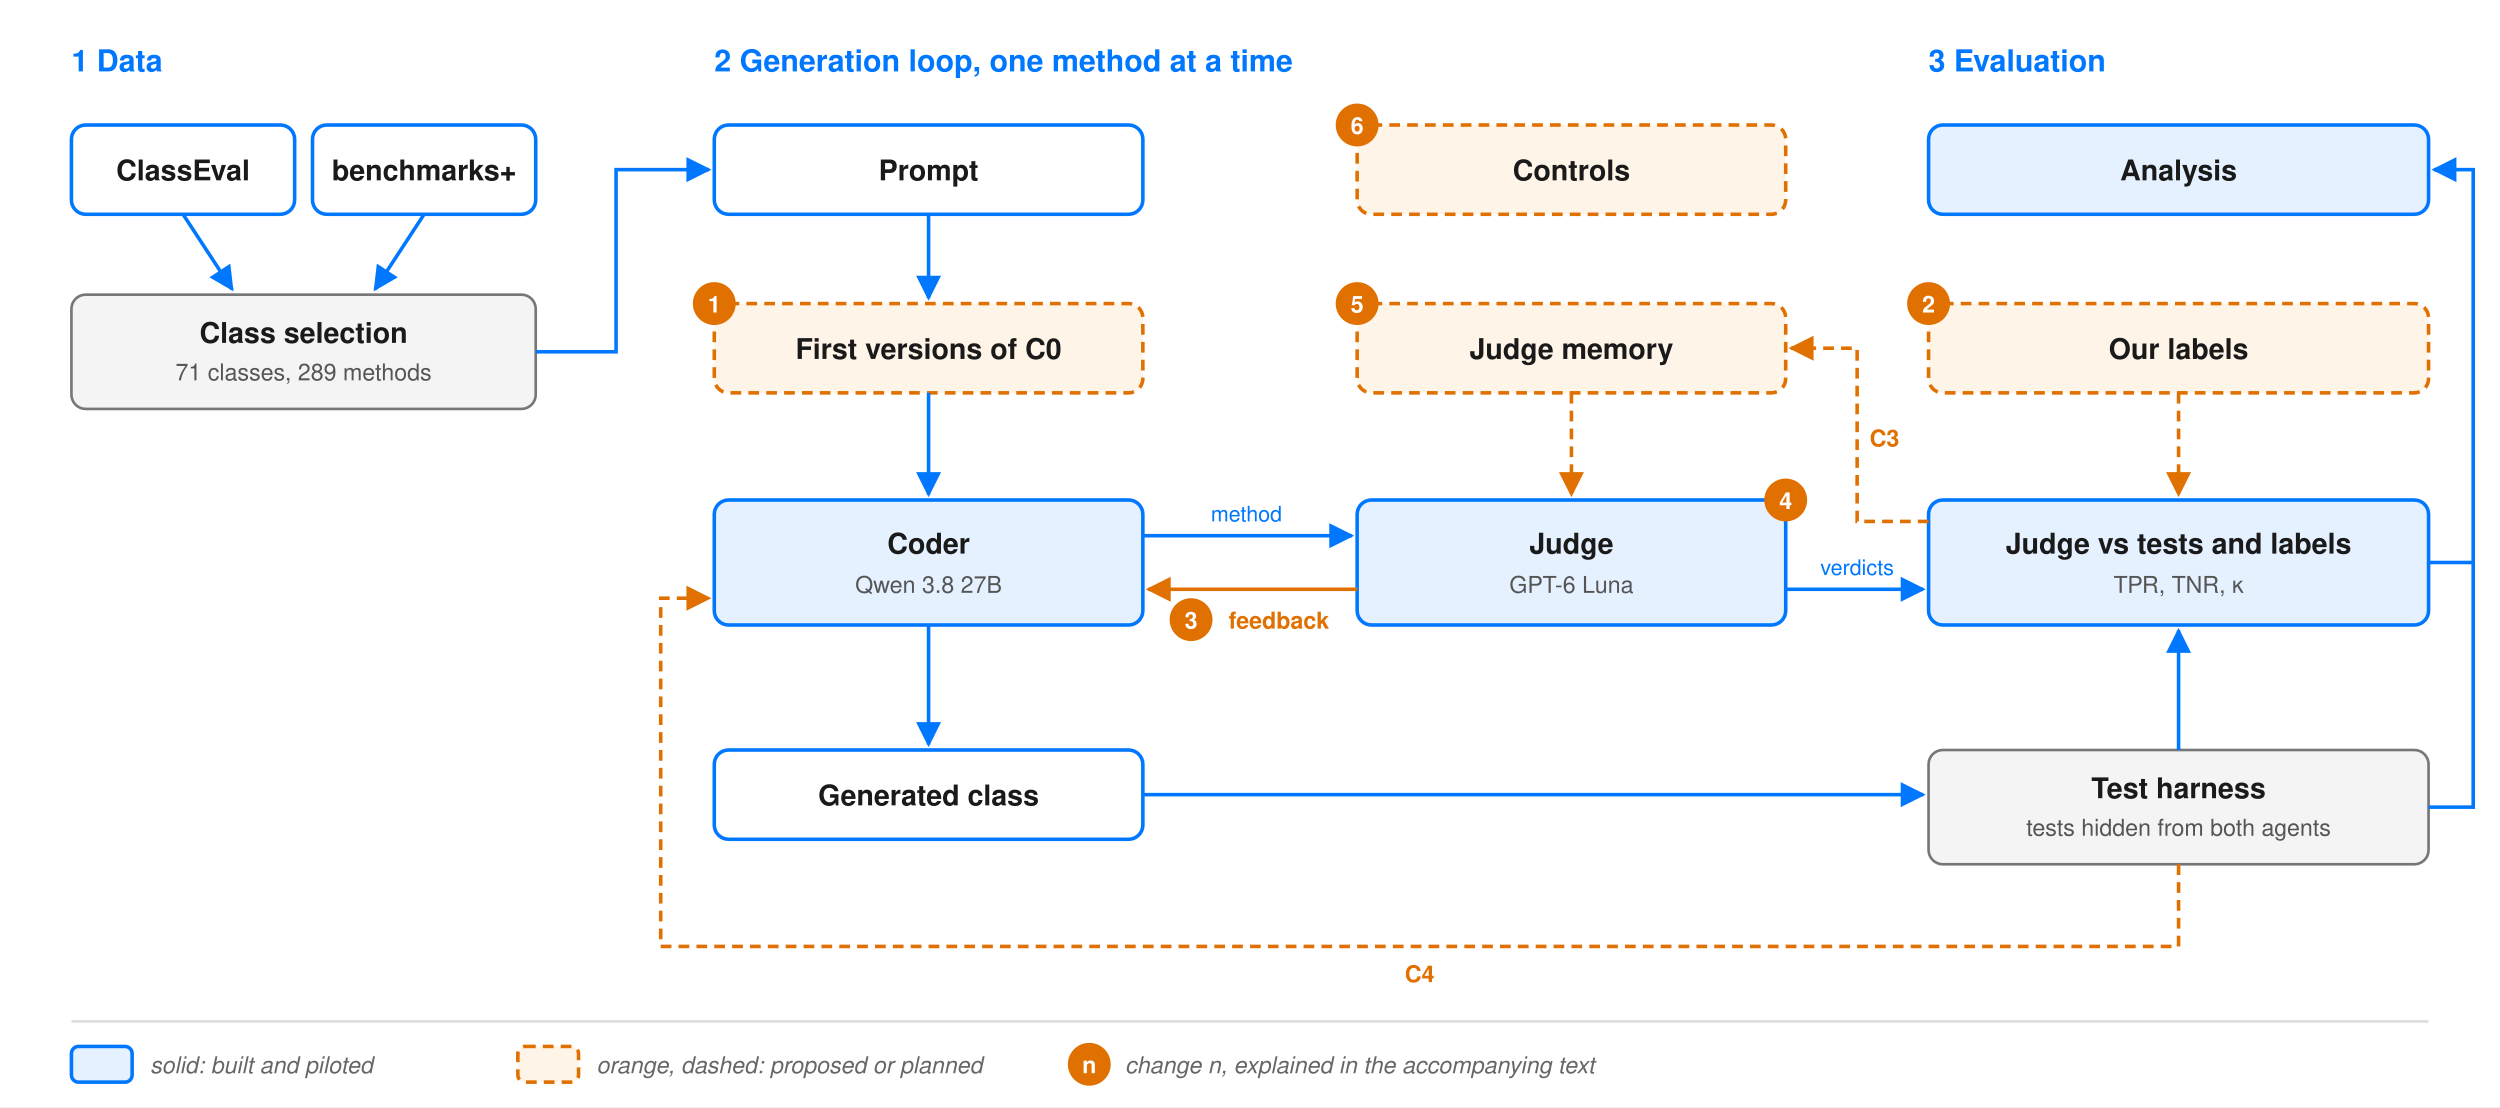
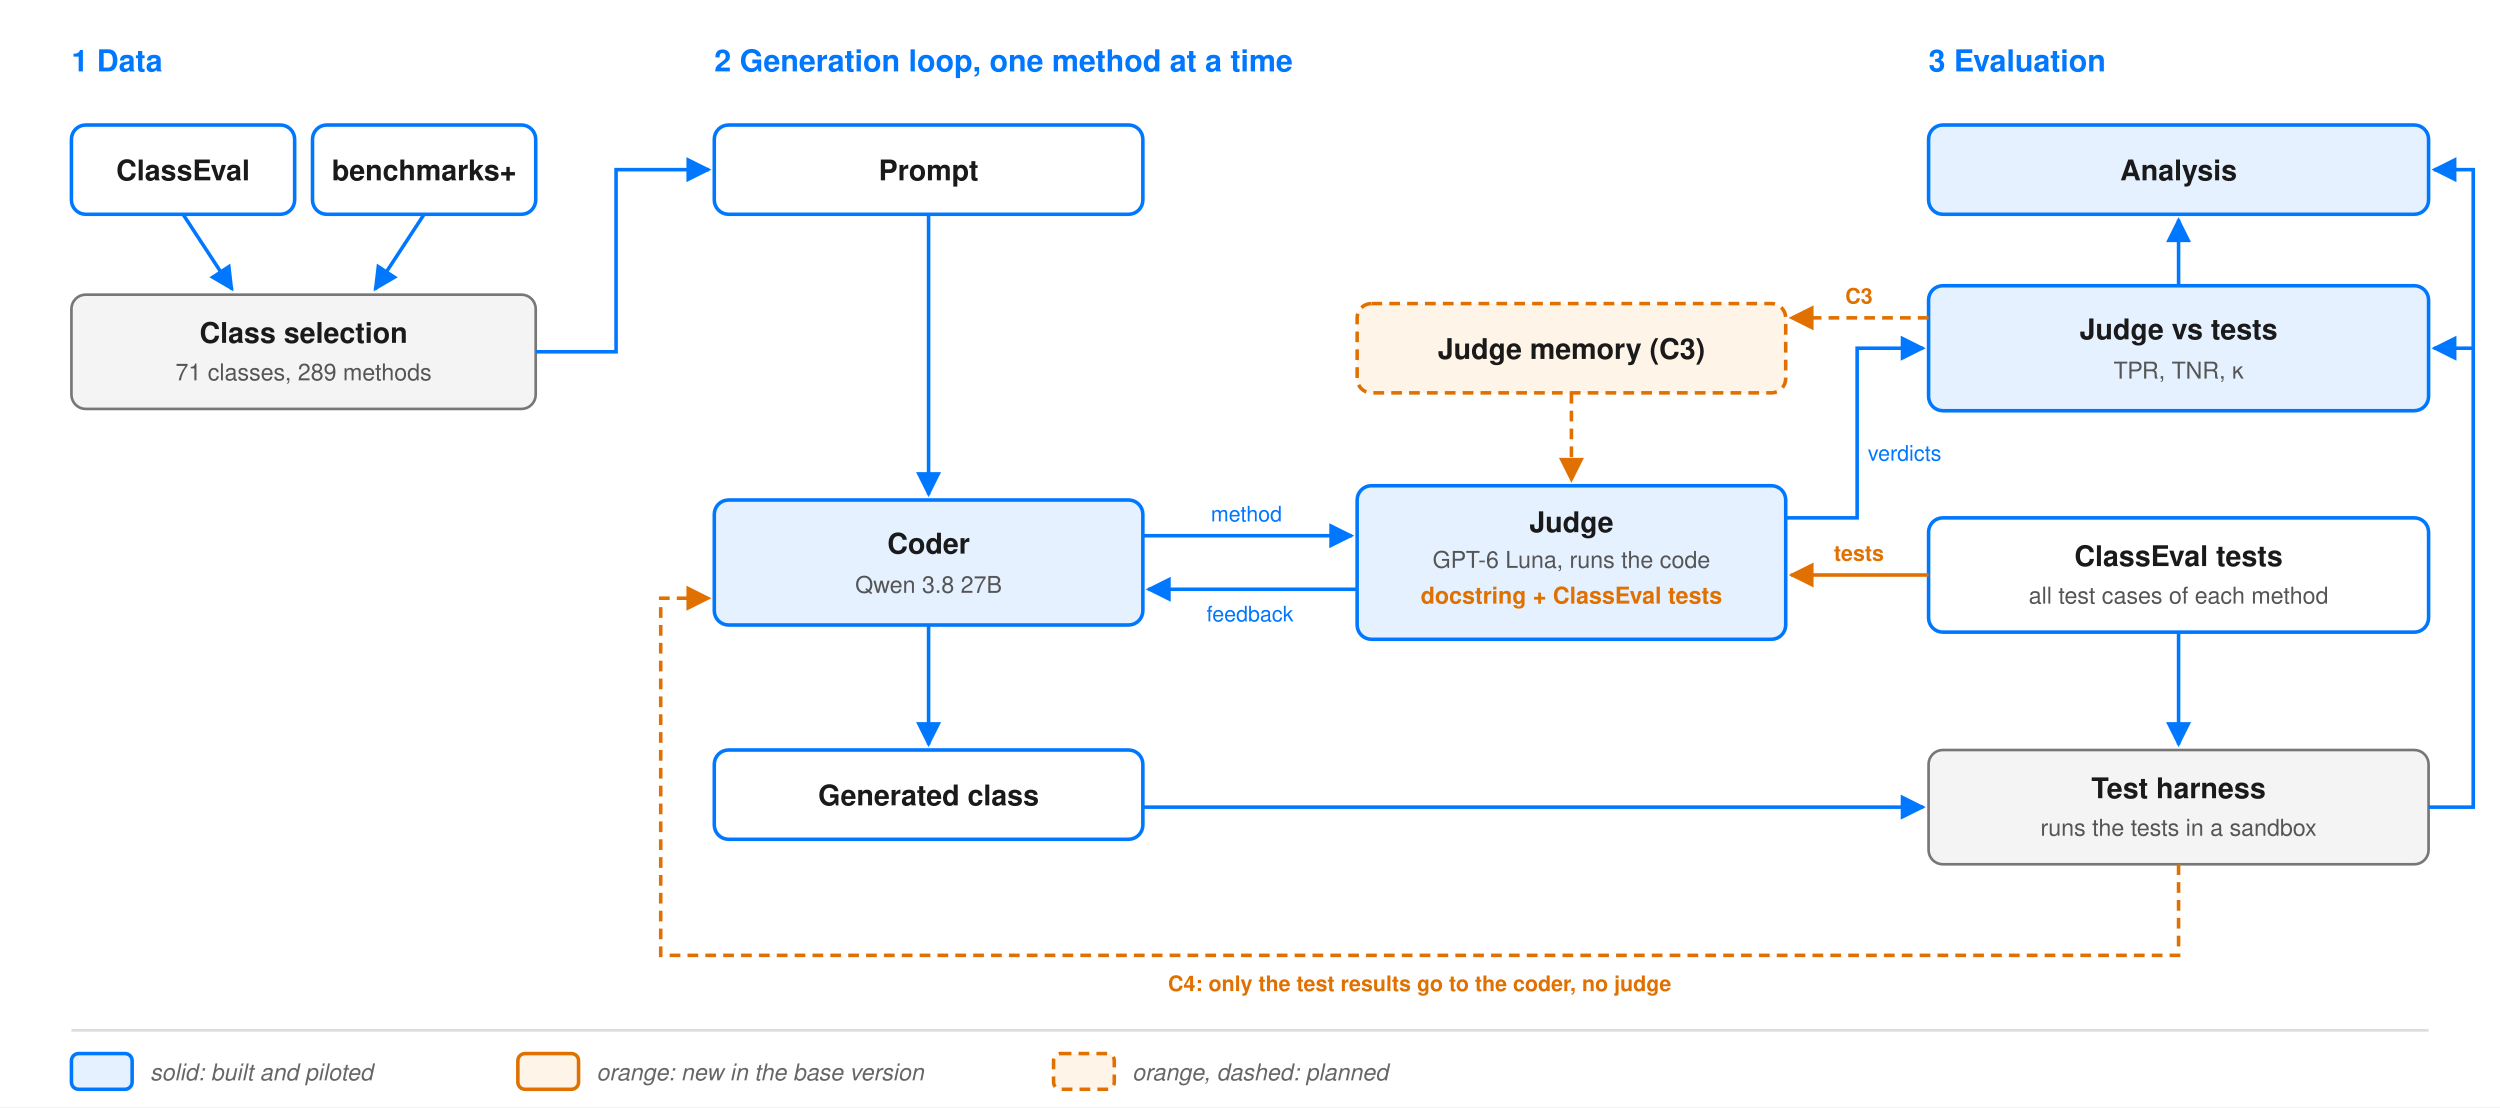
<svg xmlns="http://www.w3.org/2000/svg" viewBox="0 0 1400 620" width="1400" height="620" font-family="Helvetica, Arial, sans-serif">
  <defs>
    <marker id="ab" viewBox="0 0 10 10" refX="9" refY="5" markerWidth="7" markerHeight="7" orient="auto-start-reverse">
      <path d="M0,0 L10,5 L0,10 z" fill="#0077FF" />
    </marker>
    <marker id="ao" viewBox="0 0 10 10" refX="9" refY="5" markerWidth="7" markerHeight="7" orient="auto-start-reverse">
      <path d="M0,0 L10,5 L0,10 z" fill="#E07000" />
    </marker>
    <style>
      .box { fill: #E5F1FF; stroke: #0077FF; stroke-width: 2; }
      .data { fill: #FFFFFF; stroke: #0077FF; stroke-width: 2; }
      .script { fill: #F4F4F4; stroke: #777777; stroke-width: 1.5; }
      .memo { fill: #FFF4E8; stroke: #E07000; stroke-width: 2; stroke-dasharray: 6 4; }
+       .new { fill: #FFF4E8; stroke: #E07000; stroke-width: 2; }
      .t { font-size: 16px; font-weight: bold; fill: #1A1A1A; }
      .s { font-size: 13px; fill: #555555; }
+       .so { font-size: 13px; font-weight: bold; fill: #E07000; }
      .i { font-size: 13px; fill: #666666; font-style: italic; }
      .h { font-size: 17px; font-weight: bold; fill: #0077FF; }
      .lab { font-size: 12px; fill: #0077FF; }
-       .labo { font-size: 13px; fill: #E07000; font-weight: bold; }
-       .num { font-size: 13px; font-weight: bold; fill: #FFFFFF; }
+       .labo { font-size: 12px; fill: #E07000; font-weight: bold; }
      .ab { stroke: #0077FF; stroke-width: 2; fill: none; marker-end: url(#ab); }
      .bl { stroke: #0077FF; stroke-width: 2; fill: none; }
      .ao { stroke: #E07000; stroke-width: 2; fill: none; marker-end: url(#ao); }
      .aod { stroke: #E07000; stroke-width: 2; fill: none; stroke-dasharray: 6 4; marker-end: url(#ao); }
    </style>
  </defs>
  <rect x="0" y="0" width="1400" height="620" fill="#FFFFFF" />
  <text class="h" x="40" y="40">1  Data</text>
  <text class="h" x="400" y="40">2  Generation loop, one method at a time</text>
  <text class="h" x="1080" y="40">3  Evaluation</text>
  <rect class="data" x="40" y="70" width="125" height="50" rx="8" />
  <text class="t" x="102.5" y="101" text-anchor="middle">ClassEval</text>
  <rect class="data" x="175" y="70" width="125" height="50" rx="8" />
  <text class="t" x="237.5" y="101" text-anchor="middle">benchmarks+</text>
  <rect class="script" x="40" y="165" width="260" height="64" rx="8" />
  <text class="t" x="170" y="192" text-anchor="middle">Class selection</text>
  <text class="s" x="170" y="213" text-anchor="middle">71 classes, 289 methods</text>
  <path class="ab" d="M102.5,120 L130,162" />
  <path class="ab" d="M237.5,120 L210,162" />
  <path class="ab" d="M300,197 L345,197 L345,95 L397,95" />
  <rect class="data" x="400" y="70" width="240" height="50" rx="8" />
  <text class="t" x="520" y="101" text-anchor="middle">Prompt</text>
-   <rect class="memo" x="400" y="170" width="240" height="50" rx="8" />
-   <text class="t" x="520" y="201" text-anchor="middle">First versions of C0</text>
  <rect class="box" x="400" y="280" width="240" height="70" rx="8" />
  <text class="t" x="520" y="310" text-anchor="middle">Coder</text>
  <text class="s" x="520" y="332" text-anchor="middle">Qwen 3.8 27B</text>
  <rect class="data" x="400" y="420" width="240" height="50" rx="8" />
  <text class="t" x="520" y="451" text-anchor="middle">Generated class</text>
-   <path class="ab" d="M520,120 L520,167" />
-   <path class="ab" d="M520,220 L520,277" />
+   <path class="ab" d="M520,120 L520,277" />
  <path class="ab" d="M520,350 L520,417" />
-   <rect class="memo" x="760" y="70" width="240" height="50" rx="8" />
-   <text class="t" x="880" y="101" text-anchor="middle">Controls</text>
  <rect class="memo" x="760" y="170" width="240" height="50" rx="8" />
-   <text class="t" x="880" y="201" text-anchor="middle">Judge memory</text>
-   <path class="aod" d="M880,220 L880,277" />
-   <rect class="box" x="760" y="280" width="240" height="70" rx="8" />
-   <text class="t" x="880" y="310" text-anchor="middle">Judge</text>
-   <text class="s" x="880" y="332" text-anchor="middle">GPT-6 Luna</text>
+   <text class="t" x="880" y="201" text-anchor="middle">Judge memory (C3)</text>
+   <path class="aod" d="M880,220 L880,269" />
+   <rect class="box" x="760" y="272" width="240" height="86" rx="8" />
+   <text class="t" x="880" y="298" text-anchor="middle">Judge</text>
+   <text class="s" x="880" y="318" text-anchor="middle">GPT-6 Luna, runs the code</text>
+   <text class="so" x="880" y="338" text-anchor="middle">docstring + ClassEval tests</text>
  <path class="ab" d="M640,300 L757,300" />
  <text class="lab" x="698" y="292" text-anchor="middle">method</text>
-   <path class="ao" d="M760,330 L643,330" />
-   <text class="labo" x="688" y="352">feedback</text>
+   <path class="ab" d="M760,330 L643,330" />
+   <text class="lab" x="700" y="348" text-anchor="middle">feedback</text>
  <rect class="box" x="1080" y="70" width="280" height="50" rx="8" />
  <text class="t" x="1220" y="101" text-anchor="middle">Analysis</text>
-   <rect class="memo" x="1080" y="170" width="280" height="50" rx="8" />
-   <text class="t" x="1220" y="201" text-anchor="middle">Our labels</text>
-   <path class="aod" d="M1220,220 L1220,277" />
-   <rect class="box" x="1080" y="280" width="280" height="70" rx="8" />
-   <text class="t" x="1220" y="310" text-anchor="middle">Judge vs tests and labels</text>
-   <text class="s" x="1220" y="332" text-anchor="middle">TPR, TNR, κ</text>
+   <rect class="box" x="1080" y="160" width="280" height="70" rx="8" />
+   <text class="t" x="1220" y="190" text-anchor="middle">Judge vs tests</text>
+   <text class="s" x="1220" y="212" text-anchor="middle">TPR, TNR, κ</text>
+   <rect class="data" x="1080" y="290" width="280" height="64" rx="8" />
+   <text class="t" x="1220" y="317" text-anchor="middle">ClassEval tests</text>
+   <text class="s" x="1220" y="338" text-anchor="middle">all test cases of each method</text>
  <rect class="script" x="1080" y="420" width="280" height="64" rx="8" />
  <text class="t" x="1220" y="447" text-anchor="middle">Test harness</text>
-   <text class="s" x="1220" y="468" text-anchor="middle">tests hidden from both agents</text>
-   <path class="ab" d="M1000,330 L1077,330" />
-   <text class="lab" x="1040" y="322" text-anchor="middle">verdicts</text>
-   <path class="ab" d="M640,445 L1077,445" />
-   <path class="ab" d="M1220,420 L1220,353" />
-   <path class="bl" d="M1360,315 L1385,315" />
+   <text class="s" x="1220" y="468" text-anchor="middle">runs the tests in a sandbox</text>
+   <path class="ab" d="M1000,290 L1040,290 L1040,195 L1077,195" />
+   <text class="lab" x="1046" y="258">verdicts</text>
+   <path class="ao" d="M1080,322 L1003,322" />
+   <text class="labo" x="1041" y="314" text-anchor="middle">tests</text>
+   <path class="ab" d="M1220,354 L1220,417" />
+   <path class="ab" d="M640,452 L1077,452" />
+   <path class="ab" d="M1220,160 L1220,123" />
  <path class="ab" d="M1360,452 L1385,452 L1385,95 L1363,95" />
-   <path class="aod" d="M1080,292 L1040,292 L1040,195 L1003,195" />
-   <text class="labo" x="1047" y="250">C3</text>
-   <path class="aod" d="M1220,484 L1220,530 L370,530 L370,335 L397,335" />
-   <text class="labo" x="795" y="550" text-anchor="middle">C4</text>
-   <circle cx="400" cy="170" r="12" fill="#E07000" />
-   <text class="num" x="400" y="175" text-anchor="middle">1</text>
-   <circle cx="1080" cy="170" r="12" fill="#E07000" />
-   <text class="num" x="1080" y="175" text-anchor="middle">2</text>
-   <circle cx="667" cy="347" r="12" fill="#E07000" />
-   <text class="num" x="667" y="352" text-anchor="middle">3</text>
-   <circle cx="1000" cy="280" r="12" fill="#E07000" />
-   <text class="num" x="1000" y="285" text-anchor="middle">4</text>
-   <circle cx="760" cy="170" r="12" fill="#E07000" />
-   <text class="num" x="760" y="175" text-anchor="middle">5</text>
-   <circle cx="760" cy="70" r="12" fill="#E07000" />
-   <text class="num" x="760" y="75" text-anchor="middle">6</text>
-   <line x1="40" y1="572" x2="1360" y2="572" stroke="#DDDDDD" stroke-width="1.5" />
-   <rect class="box" x="40" y="586" width="34" height="20" rx="4" />
-   <text class="i" x="84" y="601">solid: built and piloted</text>
-   <rect class="memo" x="290" y="586" width="34" height="20" rx="4" />
-   <text class="i" x="334" y="601">orange, dashed: proposed or planned</text>
-   <circle cx="610" cy="596" r="12" fill="#E07000" />
-   <text class="num" x="610" y="601" text-anchor="middle">n</text>
-   <text class="i" x="630" y="601">change n, explained in the accompanying text</text>
+   <path class="ab" d="M1385,195 L1363,195" />
+   <path class="aod" d="M1080,178 L1003,178" />
+   <text class="labo" x="1041" y="170" text-anchor="middle">C3</text>
+   <path class="aod" d="M1220,484 L1220,535 L370,535 L370,335 L397,335" />
+   <text class="labo" x="795" y="555" text-anchor="middle">C4: only the test results go to the coder, no judge</text>
+   <line x1="40" y1="577" x2="1360" y2="577" stroke="#DDDDDD" stroke-width="1.5" />
+   <rect class="box" x="40" y="590" width="34" height="20" rx="4" />
+   <text class="i" x="84" y="605">solid: built and piloted</text>
+   <rect class="new" x="290" y="590" width="34" height="20" rx="4" />
+   <text class="i" x="334" y="605">orange: new in the base version</text>
+   <rect class="memo" x="590" y="590" width="34" height="20" rx="4" />
+   <text class="i" x="634" y="605">orange, dashed: planned</text>
</svg>
